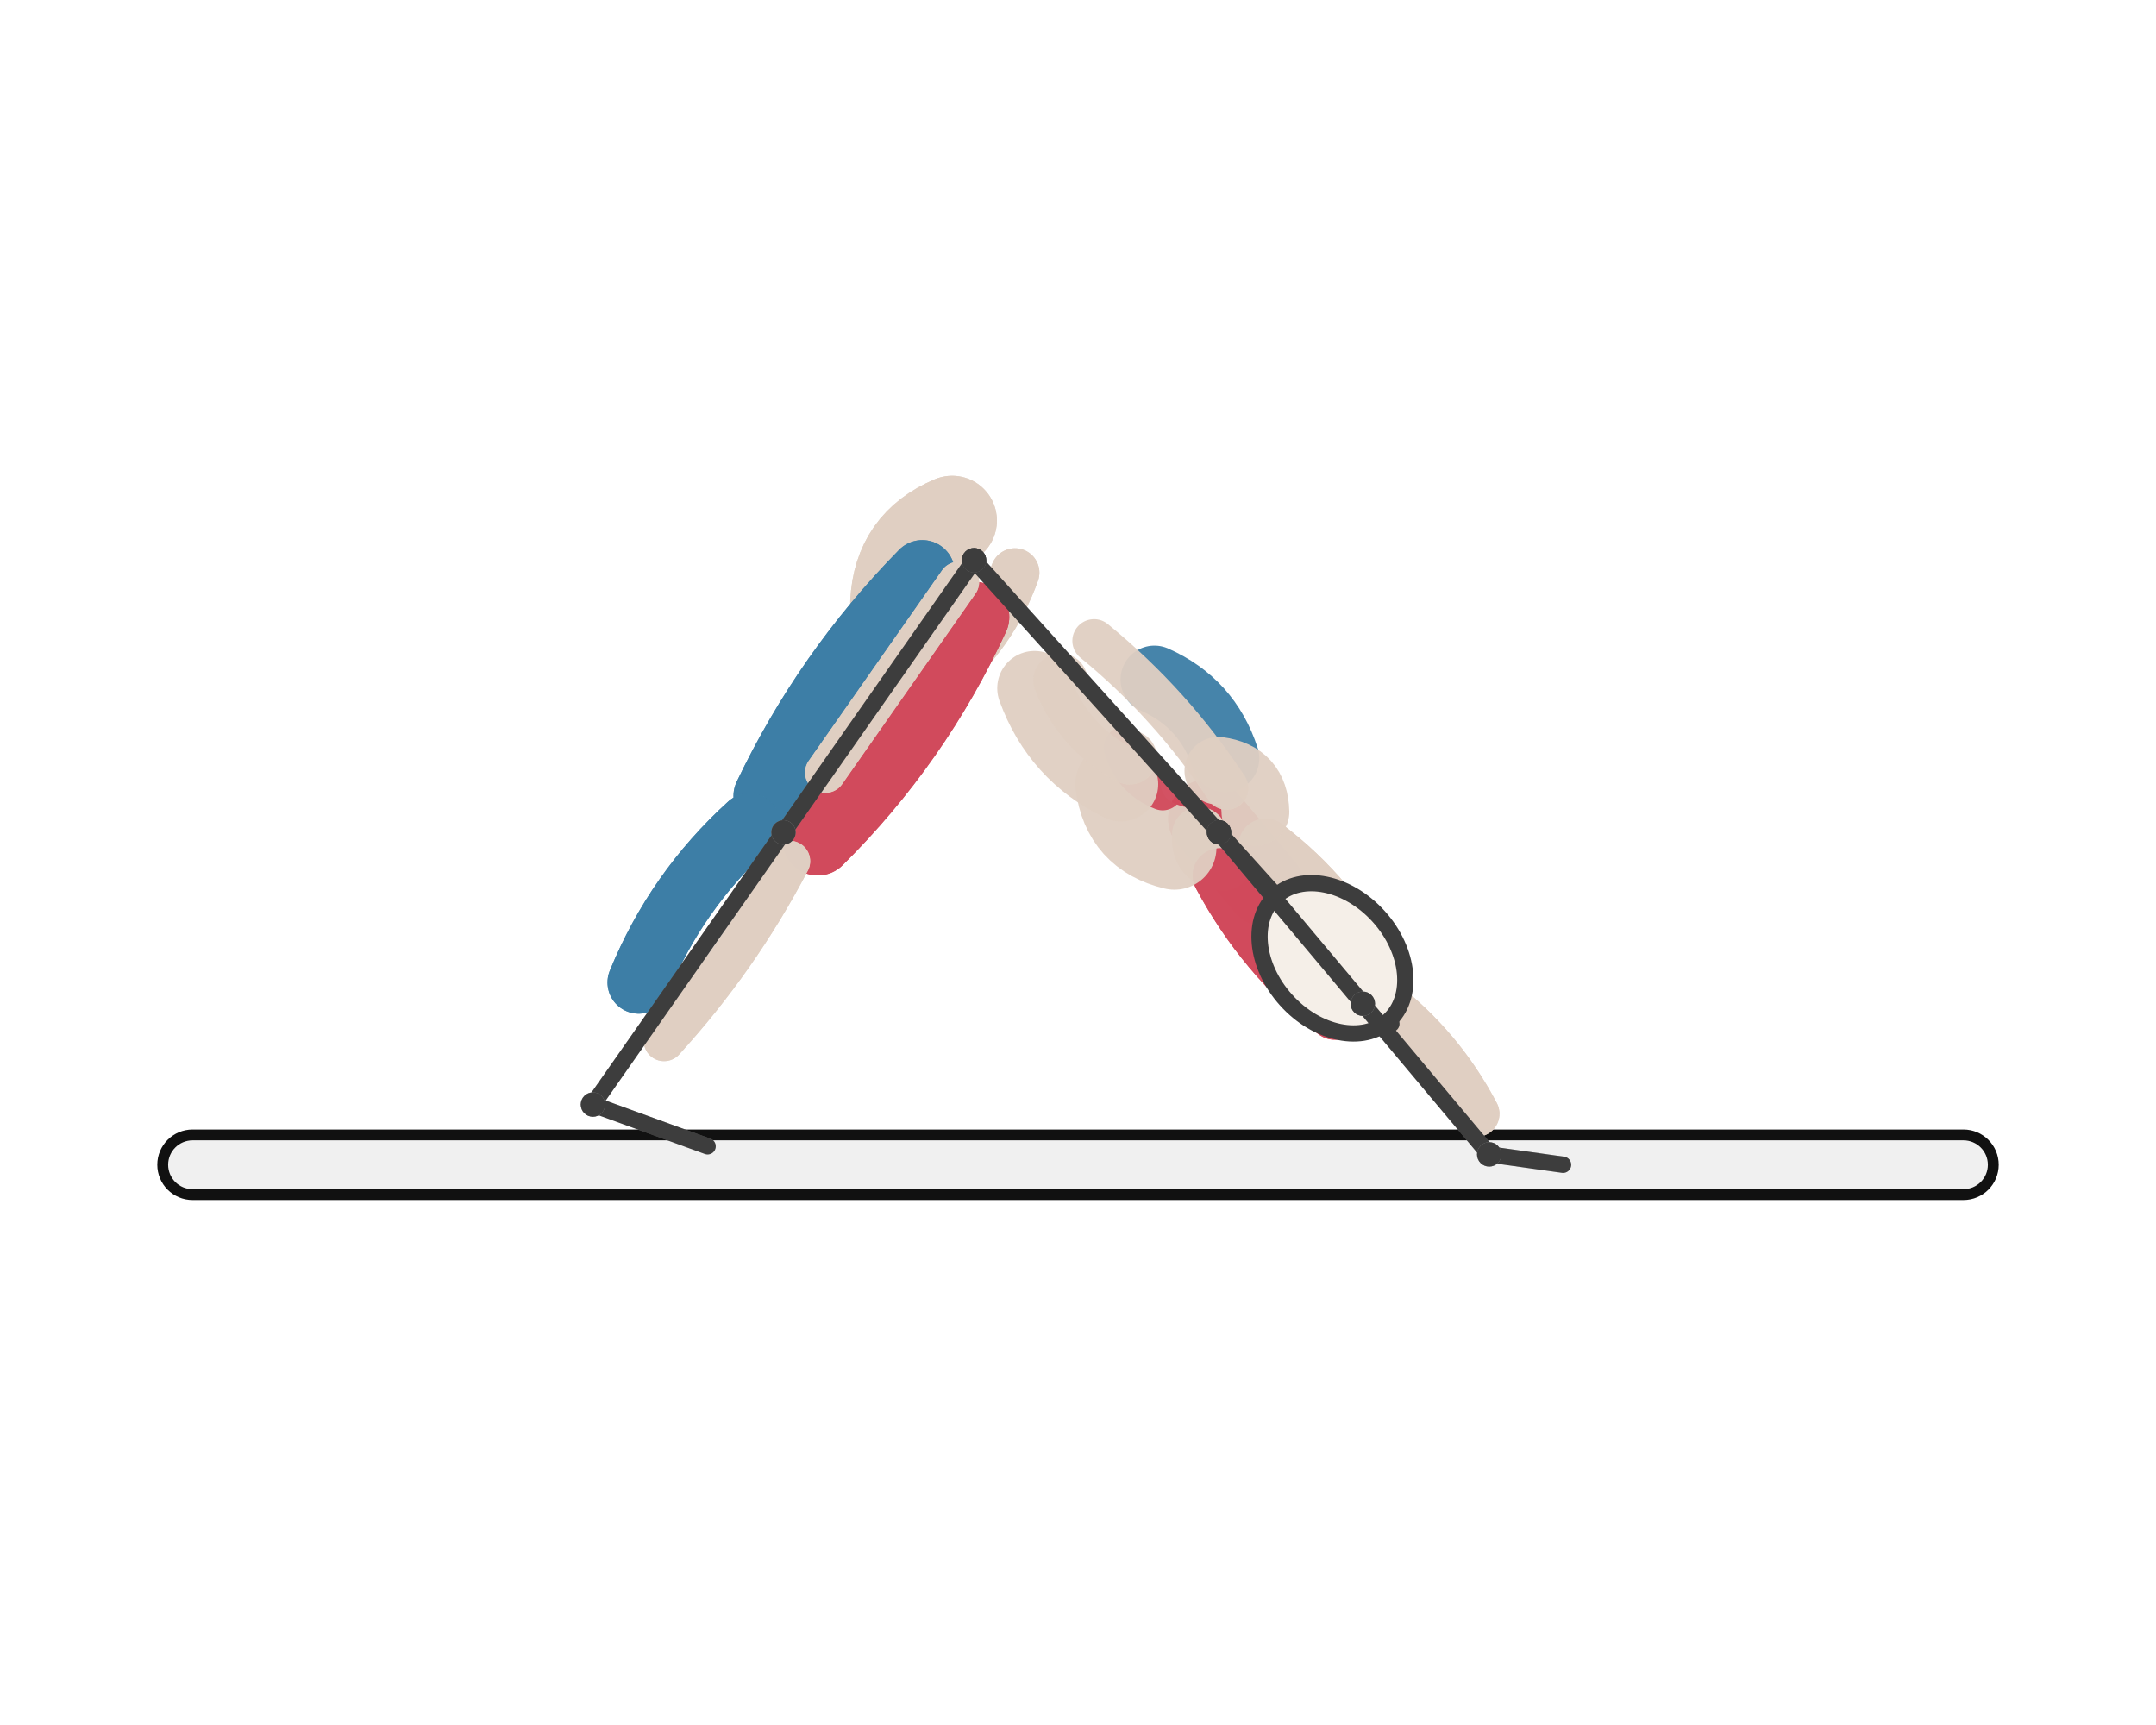
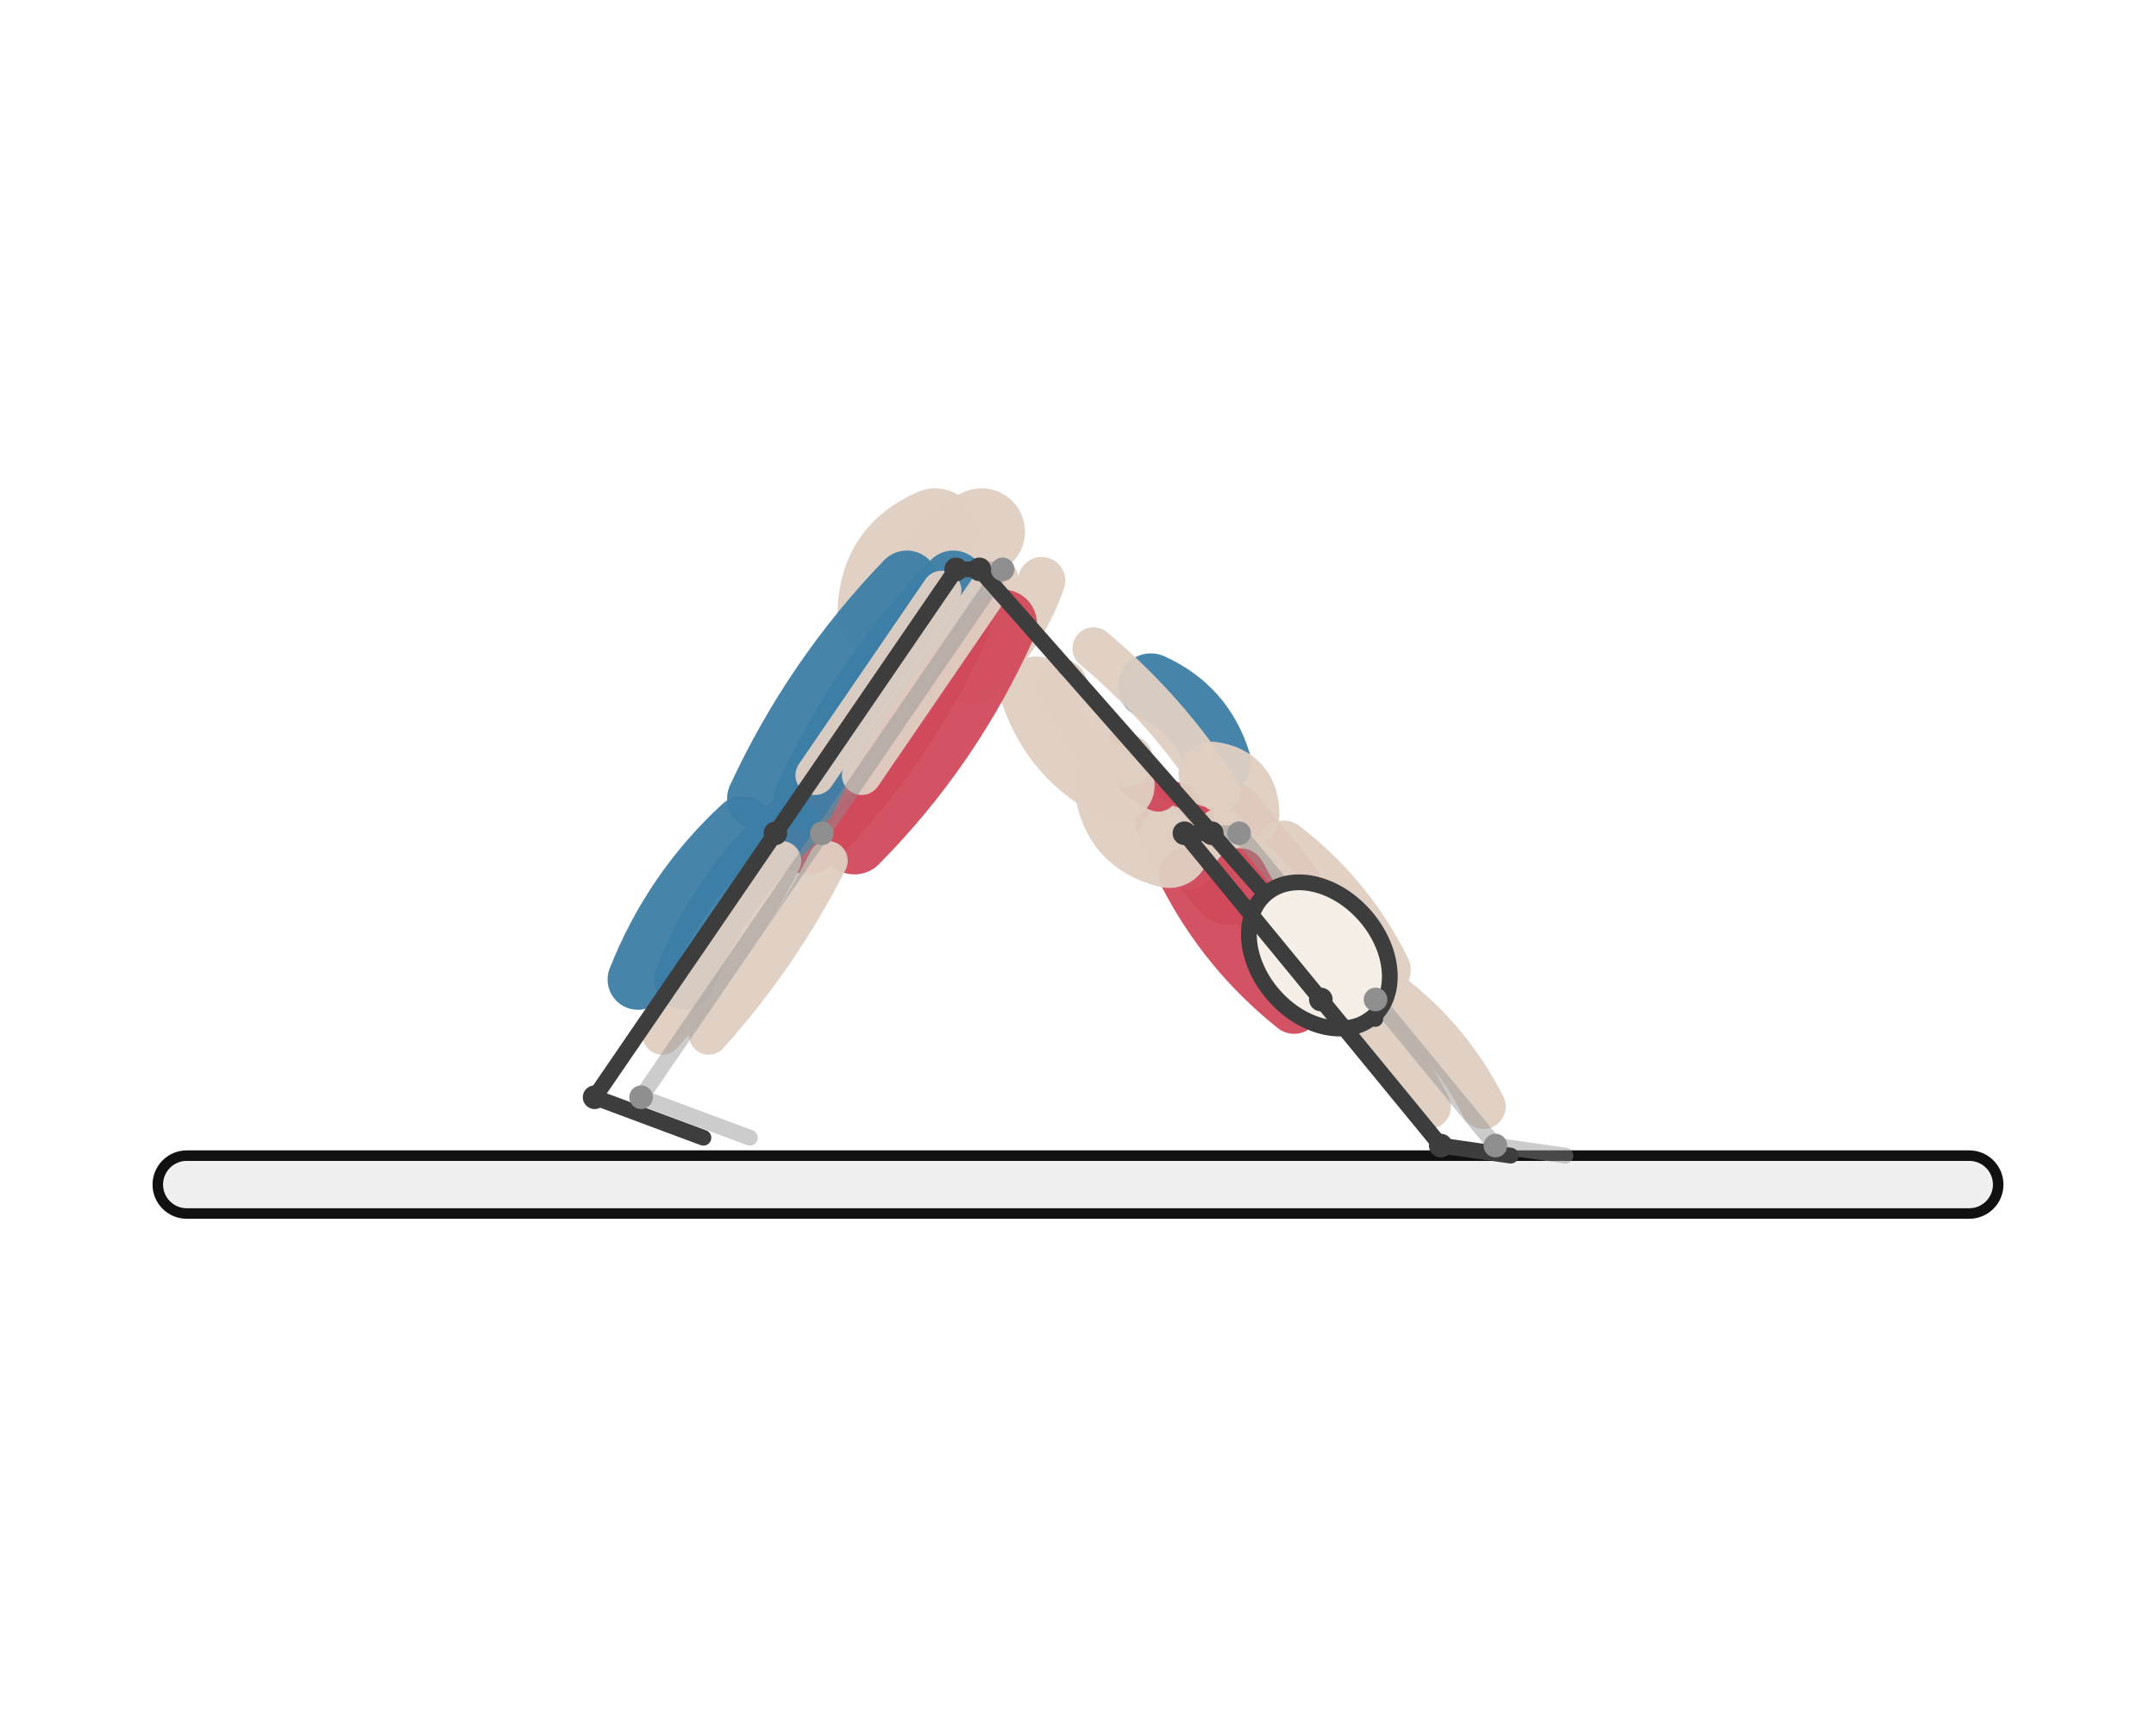
<svg xmlns="http://www.w3.org/2000/svg" viewBox="0 0 400 320" width="400" height="320" data-pose="adho-mukha-svanasana" data-style="anatomy" role="img" aria-label="Downward-Facing Dog (Adho Mukha Śvānāsana)">
  <defs>
    <marker id="asanakit-arrow" viewBox="0 0 10 10" refX="8" refY="5" markerWidth="5" markerHeight="5" orient="auto-start-reverse" markerUnits="strokeWidth">
      <path d="M 0 0 L 10 5 L 0 10 z" fill="#c1121f" />
    </marker>
  </defs>
  <rect data-layer="background" x="0" y="0" width="400" height="320" fill="#ffffff" />
  <g data-layer="props">
-     <rect data-prop="mat" x="30.189" y="210.538" width="339.623" height="11.069" rx="5.535" fill="#f0f0f0" stroke="#111111" stroke-width="2.013" />
+     <rect data-prop="mat" x="29.277" y="214.379" width="341.446" height="10.735" rx="5.367" fill="#f0f0f0" stroke="#111111" stroke-width="1.952" />
  </g>
  <g data-layer="muscles">
-     <path data-muscle="deltoid" data-muscle-state="engaged" d="M224.028,151.861Q229.364,158.221,234.7,164.581" fill="none" stroke="#d1495b" stroke-width="14.591" stroke-linecap="round" opacity="0.95" />
-     <path data-muscle="deltoid" data-muscle-state="engaged" d="M224.028,151.861Q229.364,158.221,234.7,164.581" fill="none" stroke="#d1495b" stroke-width="14.591" stroke-linecap="round" opacity="0.95" />
-     <path data-muscle="rotatorCuff" data-muscle-state="resting" d="M222.515,154.756Q222.085,159.722,227.051,160.161" fill="none" stroke="#e0cfc2" stroke-width="10.063" stroke-linecap="round" opacity="0.95" />
-     <path data-muscle="rotatorCuff" data-muscle-state="resting" d="M222.515,154.756Q222.085,159.722,227.051,160.161" fill="none" stroke="#e0cfc2" stroke-width="10.063" stroke-linecap="round" opacity="0.95" />
-     <path data-muscle="biceps" data-muscle-state="resting" d="M234.819,156.895Q247.389,166.396,254.564,180.425" fill="none" stroke="#e0cfc2" stroke-width="10.063" stroke-linecap="round" opacity="0.95" />
-     <path data-muscle="biceps" data-muscle-state="resting" d="M234.819,156.895Q247.389,166.396,254.564,180.425" fill="none" stroke="#e0cfc2" stroke-width="10.063" stroke-linecap="round" opacity="0.95" />
-     <path data-muscle="triceps" data-muscle-state="engaged" d="M226.31,162.409Q234.285,177.392,247.655,187.847" fill="none" stroke="#d1495b" stroke-width="10.063" stroke-linecap="round" opacity="0.95" />
-     <path data-muscle="triceps" data-muscle-state="engaged" d="M226.31,162.409Q234.285,177.392,247.655,187.847" fill="none" stroke="#d1495b" stroke-width="10.063" stroke-linecap="round" opacity="0.95" />
-     <path data-muscle="forearmFlexors" data-muscle-state="resting" d="M256.329,185.66Q267.415,194.214,273.915,206.618" fill="none" stroke="#e0cfc2" stroke-width="8.553" stroke-linecap="round" opacity="0.95" />
-     <path data-muscle="forearmFlexors" data-muscle-state="resting" d="M256.329,185.66Q267.415,194.214,273.915,206.618" fill="none" stroke="#e0cfc2" stroke-width="8.553" stroke-linecap="round" opacity="0.95" />
-     <path data-muscle="pectoralis" data-muscle-state="resting" d="M207.302,145.49Q208.539,155.022,217.89,157.249" fill="none" stroke="#e0cfc2" stroke-width="15.597" stroke-linecap="round" opacity="0.95" />
-     <path data-muscle="latissimus" data-muscle-state="stretched" d="M214.181,126.06Q224.034,130.424,227.345,140.68" fill="none" stroke="#3d7ea6" stroke-width="12.579" stroke-linecap="round" opacity="0.95" />
-     <path data-muscle="trapezius" data-muscle-state="resting" d="M226.047,142.999Q232.753,143.867,232.915,150.626" fill="none" stroke="#e0cfc2" stroke-width="12.579" stroke-linecap="round" opacity="0.95" />
-     <path data-muscle="serratus" data-muscle-state="engaged" d="M208.553,138.608Q210.167,144.349,215.707,146.554" fill="none" stroke="#d1495b" stroke-width="7.547" stroke-linecap="round" opacity="0.95" />
-     <path data-muscle="erectorSpinae" data-muscle-state="resting" d="M202.978,118.882Q217.378,130.663,227.589,146.215" fill="none" stroke="#e0cfc2" stroke-width="8.05" stroke-linecap="round" opacity="0.95" />
-     <path data-muscle="rectusAbdominis" data-muscle-state="resting" d="M191.937,127.673Q196.35,139.812,207.962,145.471" fill="none" stroke="#e0cfc2" stroke-width="13.836" stroke-linecap="round" opacity="0.95" />
-     <path data-muscle="obliques" data-muscle-state="resting" d="M196.733,126.232Q200.554,135.74,209.61,140.534" fill="none" stroke="#e0cfc2" stroke-width="10.063" stroke-linecap="round" opacity="0.95" />
-     <path data-muscle="gluteus" data-muscle-state="resting" d="M176.651,96.569Q166.587,100.809,166.045,111.716" fill="none" stroke="#e0cfc2" stroke-width="16.604" stroke-linecap="round" opacity="0.95" />
-     <path data-muscle="gluteus" data-muscle-state="resting" d="M176.651,96.569Q166.587,100.809,166.045,111.716" fill="none" stroke="#e0cfc2" stroke-width="16.604" stroke-linecap="round" opacity="0.95" />
-     <path data-muscle="hipFlexors" data-muscle-state="resting" d="M188.308,106.237Q184.188,117.648,174.874,125.422" fill="none" stroke="#e0cfc2" stroke-width="9.057" stroke-linecap="round" opacity="0.95" />
-     <path data-muscle="hipFlexors" data-muscle-state="resting" d="M188.308,106.237Q184.188,117.648,174.874,125.422" fill="none" stroke="#e0cfc2" stroke-width="9.057" stroke-linecap="round" opacity="0.95" />
-     <path data-muscle="quadriceps" data-muscle-state="engaged" d="M180.708,114.459Q169.964,137.785,151.719,155.86" fill="none" stroke="#d1495b" stroke-width="13.082" stroke-linecap="round" opacity="0.95" />
-     <path data-muscle="quadriceps" data-muscle-state="engaged" d="M180.708,114.459Q169.964,137.785,151.719,155.86" fill="none" stroke="#d1495b" stroke-width="13.082" stroke-linecap="round" opacity="0.95" />
-     <path data-muscle="hamstrings" data-muscle-state="stretched" d="M171.111,106.234Q153.155,124.51,142.122,147.635" fill="none" stroke="#3d7ea6" stroke-width="12.075" stroke-linecap="round" opacity="0.95" />
-     <path data-muscle="hamstrings" data-muscle-state="stretched" d="M171.111,106.234Q153.155,124.51,142.122,147.635" fill="none" stroke="#3d7ea6" stroke-width="12.075" stroke-linecap="round" opacity="0.95" />
-     <path data-muscle="adductors" data-muscle-state="resting" d="M177.884,107.966Q165.51,125.637,153.137,143.308" fill="none" stroke="#e0cfc2" stroke-width="7.547" stroke-linecap="round" opacity="0.95" />
-     <path data-muscle="adductors" data-muscle-state="resting" d="M177.884,107.966Q165.51,125.637,153.137,143.308" fill="none" stroke="#e0cfc2" stroke-width="7.547" stroke-linecap="round" opacity="0.95" />
-     <path data-muscle="gastrocnemius" data-muscle-state="stretched" d="M138.999,152.972Q125.429,165.291,118.495,182.256" fill="none" stroke="#3d7ea6" stroke-width="11.572" stroke-linecap="round" opacity="0.95" />
-     <path data-muscle="gastrocnemius" data-muscle-state="stretched" d="M138.999,152.972Q125.429,165.291,118.495,182.256" fill="none" stroke="#3d7ea6" stroke-width="11.572" stroke-linecap="round" opacity="0.95" />
-     <path data-muscle="tibialisAnterior" data-muscle-state="resting" d="M146.535,159.754Q137.033,177.93,123.203,193.077" fill="none" stroke="#e0cfc2" stroke-width="7.547" stroke-linecap="round" opacity="0.95" />
-     <path data-muscle="tibialisAnterior" data-muscle-state="resting" d="M146.535,159.754Q137.033,177.93,123.203,193.077" fill="none" stroke="#e0cfc2" stroke-width="7.547" stroke-linecap="round" opacity="0.95" />
+     <path data-muscle="deltoid" data-muscle-state="engaged" d="M227.865,152.107Q232.928,158.275,237.99,164.442" fill="none" stroke="#d1495b" stroke-width="14.151" stroke-linecap="round" opacity="0.95" />
+     <path data-muscle="deltoid" data-muscle-state="engaged" d="M217.72,152.107Q222.782,158.275,227.845,164.442" fill="none" stroke="#d1495b" stroke-width="14.151" stroke-linecap="round" opacity="0.95" />
+     <path data-muscle="rotatorCuff" data-muscle-state="resting" d="M226.411,154.849Q225.922,159.637,230.714,160.091" fill="none" stroke="#e0cfc2" stroke-width="9.759" stroke-linecap="round" opacity="0.95" />
+     <path data-muscle="rotatorCuff" data-muscle-state="resting" d="M216.266,154.849Q215.777,159.637,220.569,160.091" fill="none" stroke="#e0cfc2" stroke-width="9.759" stroke-linecap="round" opacity="0.95" />
+     <path data-muscle="biceps" data-muscle-state="resting" d="M238.135,157.097Q250.141,166.34,256.865,179.917" fill="none" stroke="#e0cfc2" stroke-width="9.759" stroke-linecap="round" opacity="0.95" />
+     <path data-muscle="biceps" data-muscle-state="resting" d="M227.99,157.097Q239.996,166.34,246.72,179.917" fill="none" stroke="#e0cfc2" stroke-width="9.759" stroke-linecap="round" opacity="0.95" />
+     <path data-muscle="triceps" data-muscle-state="engaged" d="M229.997,162.228Q237.482,176.73,250.246,186.898" fill="none" stroke="#d1495b" stroke-width="9.759" stroke-linecap="round" opacity="0.95" />
+     <path data-muscle="triceps" data-muscle-state="engaged" d="M219.852,162.228Q227.336,176.73,240.101,186.898" fill="none" stroke="#d1495b" stroke-width="9.759" stroke-linecap="round" opacity="0.95" />
+     <path data-muscle="forearmFlexors" data-muscle-state="resting" d="M258.527,184.95Q269.112,193.271,275.209,205.275" fill="none" stroke="#e0cfc2" stroke-width="8.295" stroke-linecap="round" opacity="0.95" />
+     <path data-muscle="forearmFlexors" data-muscle-state="resting" d="M248.382,184.95Q258.967,193.271,265.064,205.275" fill="none" stroke="#e0cfc2" stroke-width="8.295" stroke-linecap="round" opacity="0.95" />
+     <path data-muscle="pectoralis" data-muscle-state="resting" d="M206.871,145.751Q207.92,154.953,216.915,157.156" fill="none" stroke="#e0cfc2" stroke-width="15.127" stroke-linecap="round" opacity="0.95" />
+     <path data-muscle="latissimus" data-muscle-state="stretched" d="M213.522,127.306Q222.969,131.573,226.009,141.484" fill="none" stroke="#3d7ea6" stroke-width="12.199" stroke-linecap="round" opacity="0.95" />
+     <path data-muscle="trapezius" data-muscle-state="resting" d="M224.761,143.678Q231.223,144.554,231.276,151.075" fill="none" stroke="#e0cfc2" stroke-width="12.199" stroke-linecap="round" opacity="0.95" />
+     <path data-muscle="serratus" data-muscle-state="engaged" d="M208.096,139.199Q209.567,144.745,214.883,146.905" fill="none" stroke="#d1495b" stroke-width="7.319" stroke-linecap="round" opacity="0.95" />
+     <path data-muscle="erectorSpinae" data-muscle-state="resting" d="M202.871,120.267Q216.594,131.715,226.216,146.774" fill="none" stroke="#e0cfc2" stroke-width="7.807" stroke-linecap="round" opacity="0.95" />
+     <path data-muscle="rectusAbdominis" data-muscle-state="resting" d="M192.299,128.483Q196.375,140.218,207.501,145.744" fill="none" stroke="#e0cfc2" stroke-width="13.419" stroke-linecap="round" opacity="0.95" />
+     <path data-muscle="obliques" data-muscle-state="resting" d="M196.88,127.185Q200.424,136.378,209.095,141.056" fill="none" stroke="#e0cfc2" stroke-width="9.759" stroke-linecap="round" opacity="0.95" />
+     <path data-muscle="gluteus" data-muscle-state="resting" d="M182.12,98.637Q172.44,102.797,172.059,113.326" fill="none" stroke="#e0cfc2" stroke-width="16.102" stroke-linecap="round" opacity="0.95" />
+     <path data-muscle="gluteus" data-muscle-state="resting" d="M173.497,98.637Q163.817,102.797,163.436,113.326" fill="none" stroke="#e0cfc2" stroke-width="16.102" stroke-linecap="round" opacity="0.95" />
+     <path data-muscle="hipFlexors" data-muscle-state="resting" d="M193.263,107.708Q189.427,118.748,180.519,126.314" fill="none" stroke="#e0cfc2" stroke-width="8.783" stroke-linecap="round" opacity="0.95" />
+     <path data-muscle="hipFlexors" data-muscle-state="resting" d="M184.639,107.708Q180.804,118.748,171.896,126.314" fill="none" stroke="#e0cfc2" stroke-width="8.783" stroke-linecap="round" opacity="0.95" />
+     <path data-muscle="quadriceps" data-muscle-state="engaged" d="M186.045,115.712Q175.959,138.296,158.546,155.862" fill="none" stroke="#d1495b" stroke-width="12.687" stroke-linecap="round" opacity="0.95" />
+     <path data-muscle="quadriceps" data-muscle-state="engaged" d="M177.422,115.712Q167.335,138.296,149.922,155.862" fill="none" stroke="#d1495b" stroke-width="12.687" stroke-linecap="round" opacity="0.95" />
+     <path data-muscle="hamstrings" data-muscle-state="stretched" d="M176.871,107.99Q159.74,125.749,149.372,148.141" fill="none" stroke="#3d7ea6" stroke-width="11.711" stroke-linecap="round" opacity="0.95" />
+     <path data-muscle="hamstrings" data-muscle-state="stretched" d="M168.248,107.99Q151.116,125.749,140.748,148.141" fill="none" stroke="#3d7ea6" stroke-width="11.711" stroke-linecap="round" opacity="0.95" />
+     <path data-muscle="adductors" data-muscle-state="resting" d="M183.332,109.538Q171.594,126.675,159.857,143.813" fill="none" stroke="#e0cfc2" stroke-width="7.319" stroke-linecap="round" opacity="0.95" />
+     <path data-muscle="adductors" data-muscle-state="resting" d="M174.708,109.538Q162.971,126.675,151.233,143.813" fill="none" stroke="#e0cfc2" stroke-width="7.319" stroke-linecap="round" opacity="0.95" />
+     <path data-muscle="gastrocnemius" data-muscle-state="stretched" d="M146.412,153.307Q133.446,165.287,126.961,181.706" fill="none" stroke="#3d7ea6" stroke-width="11.223" stroke-linecap="round" opacity="0.95" />
+     <path data-muscle="gastrocnemius" data-muscle-state="stretched" d="M137.789,153.307Q124.822,165.287,118.338,181.706" fill="none" stroke="#3d7ea6" stroke-width="11.223" stroke-linecap="round" opacity="0.95" />
+     <path data-muscle="tibialisAnterior" data-muscle-state="resting" d="M153.617,159.68Q144.664,177.286,131.483,191.996" fill="none" stroke="#e0cfc2" stroke-width="7.319" stroke-linecap="round" opacity="0.95" />
+     <path data-muscle="tibialisAnterior" data-muscle-state="resting" d="M144.994,159.68Q136.04,177.286,122.86,191.996" fill="none" stroke="#e0cfc2" stroke-width="7.319" stroke-linecap="round" opacity="0.95" />
  </g>
  <g data-layer="figure">
-     <line data-bone="upperArmL" data-side="left" x1="226.162" y1="154.405" x2="252.844" y2="186.203" stroke="#8f8f8f" stroke-width="3.019" stroke-linecap="round" opacity="0.45" />
-     <line data-bone="forearmL" data-side="left" x1="252.844" y1="186.203" x2="276.291" y2="214.147" stroke="#8f8f8f" stroke-width="3.019" stroke-linecap="round" opacity="0.45" />
-     <line data-bone="handL" data-side="left" x1="276.291" y1="214.147" x2="289.993" y2="216.073" stroke="#8f8f8f" stroke-width="3.019" stroke-linecap="round" opacity="0.45" />
-     <line data-bone="footL" data-side="left" x1="110.007" y1="204.905" x2="131.283" y2="212.648" stroke="#8f8f8f" stroke-width="3.019" stroke-linecap="round" opacity="0.45" />
-     <line data-bone="shinL" data-side="left" x1="145.359" y1="154.416" x2="110.007" y2="204.905" stroke="#8f8f8f" stroke-width="3.019" stroke-linecap="round" opacity="0.45" />
-     <line data-bone="thighL" data-side="left" x1="180.712" y1="103.927" x2="145.359" y2="154.416" stroke="#8f8f8f" stroke-width="3.019" stroke-linecap="round" opacity="0.45" />
-     <line data-bone="clavicleL" data-side="left" x1="226.162" y1="154.405" x2="226.162" y2="154.405" stroke="#8f8f8f" stroke-width="3.019" stroke-linecap="round" opacity="0.45" />
-     <line data-bone="hipL" data-side="left" x1="180.712" y1="103.927" x2="180.712" y2="103.927" stroke="#8f8f8f" stroke-width="3.019" stroke-linecap="round" opacity="0.45" />
-     <line data-bone="pelvis" data-side="center" x1="180.712" y1="103.927" x2="197.545" y2="122.623" stroke="#3d3d3d" stroke-width="3.019" stroke-linecap="round" />
-     <line data-bone="spine" data-side="center" x1="197.545" y1="122.623" x2="226.162" y2="154.405" stroke="#3d3d3d" stroke-width="3.019" stroke-linecap="round" />
-     <line data-bone="neck" data-side="center" x1="226.162" y1="154.405" x2="236.262" y2="165.622" stroke="#3d3d3d" stroke-width="3.019" stroke-linecap="round" />
-     <line data-bone="head" data-side="center" x1="236.262" y1="165.622" x2="258.146" y2="189.927" stroke="#3d3d3d" stroke-width="3.019" stroke-linecap="round" />
-     <ellipse data-part="head" cx="247.204" cy="177.774" rx="11.572" ry="15.597" transform="rotate(138.000 247.204 177.774)" fill="#f5efe8" stroke="#3d3d3d" stroke-width="3.019" />
-     <line data-bone="hipR" data-side="right" x1="180.712" y1="103.927" x2="180.712" y2="103.927" stroke="#3d3d3d" stroke-width="3.019" stroke-linecap="round" />
-     <line data-bone="clavicleR" data-side="right" x1="226.162" y1="154.405" x2="226.162" y2="154.405" stroke="#3d3d3d" stroke-width="3.019" stroke-linecap="round" />
-     <line data-bone="footR" data-side="right" x1="110.007" y1="204.905" x2="131.283" y2="212.648" stroke="#3d3d3d" stroke-width="3.019" stroke-linecap="round" />
-     <line data-bone="shinR" data-side="right" x1="145.359" y1="154.416" x2="110.007" y2="204.905" stroke="#3d3d3d" stroke-width="3.019" stroke-linecap="round" />
-     <line data-bone="thighR" data-side="right" x1="180.712" y1="103.927" x2="145.359" y2="154.416" stroke="#3d3d3d" stroke-width="3.019" stroke-linecap="round" />
-     <line data-bone="upperArmR" data-side="right" x1="226.162" y1="154.405" x2="252.844" y2="186.203" stroke="#3d3d3d" stroke-width="3.019" stroke-linecap="round" />
-     <line data-bone="forearmR" data-side="right" x1="252.844" y1="186.203" x2="276.291" y2="214.147" stroke="#3d3d3d" stroke-width="3.019" stroke-linecap="round" />
-     <line data-bone="handR" data-side="right" x1="276.291" y1="214.147" x2="289.993" y2="216.073" stroke="#3d3d3d" stroke-width="3.019" stroke-linecap="round" />
+     <line data-bone="footL" data-side="left" x1="118.943" y1="203.549" x2="139.126" y2="211.059" stroke="#8f8f8f" stroke-width="2.928" stroke-linecap="round" opacity="0.45" />
+     <line data-bone="shinL" data-side="left" x1="152.479" y1="154.585" x2="118.943" y2="203.549" stroke="#8f8f8f" stroke-width="2.928" stroke-linecap="round" opacity="0.45" />
+     <line data-bone="thighL" data-side="left" x1="186.015" y1="105.621" x2="152.479" y2="154.585" stroke="#8f8f8f" stroke-width="2.928" stroke-linecap="round" opacity="0.45" />
+     <line data-bone="upperArmL" data-side="left" x1="229.89" y1="154.574" x2="255.201" y2="185.412" stroke="#8f8f8f" stroke-width="2.928" stroke-linecap="round" opacity="0.45" />
+     <line data-bone="hipL" data-side="left" x1="181.703" y1="105.621" x2="186.015" y2="105.621" stroke="#8f8f8f" stroke-width="2.928" stroke-linecap="round" opacity="0.45" />
+     <line data-bone="forearmL" data-side="left" x1="255.201" y1="185.412" x2="277.444" y2="212.512" stroke="#8f8f8f" stroke-width="2.928" stroke-linecap="round" opacity="0.45" />
+     <line data-bone="handL" data-side="left" x1="277.444" y1="212.512" x2="290.441" y2="214.379" stroke="#8f8f8f" stroke-width="2.928" stroke-linecap="round" opacity="0.45" />
+     <line data-bone="clavicleL" data-side="left" x1="224.818" y1="154.574" x2="229.89" y2="154.574" stroke="#8f8f8f" stroke-width="2.928" stroke-linecap="round" opacity="0.45" />
+     <line data-bone="pelvis" data-side="center" x1="181.703" y1="105.621" x2="197.671" y2="123.751" stroke="#3d3d3d" stroke-width="2.928" stroke-linecap="round" />
+     <line data-bone="spine" data-side="center" x1="197.671" y1="123.751" x2="224.818" y2="154.574" stroke="#3d3d3d" stroke-width="2.928" stroke-linecap="round" />
+     <line data-bone="footR" data-side="right" x1="110.32" y1="203.549" x2="130.502" y2="211.059" stroke="#3d3d3d" stroke-width="2.928" stroke-linecap="round" />
+     <line data-bone="shinR" data-side="right" x1="143.855" y1="154.585" x2="110.32" y2="203.549" stroke="#3d3d3d" stroke-width="2.928" stroke-linecap="round" />
+     <line data-bone="hipR" data-side="right" x1="181.703" y1="105.621" x2="177.391" y2="105.621" stroke="#3d3d3d" stroke-width="2.928" stroke-linecap="round" />
+     <line data-bone="neck" data-side="center" x1="224.818" y1="154.574" x2="234.399" y2="165.453" stroke="#3d3d3d" stroke-width="2.928" stroke-linecap="round" />
+     <line data-bone="head" data-side="center" x1="234.399" y1="165.453" x2="255.158" y2="189.023" stroke="#3d3d3d" stroke-width="2.928" stroke-linecap="round" />
+     <ellipse data-part="head" cx="244.778" cy="177.238" rx="11.223" ry="15.127" transform="rotate(138.629 244.778 177.238)" fill="#f5efe8" stroke="#3d3d3d" stroke-width="2.928" />
+     <line data-bone="thighR" data-side="right" x1="177.391" y1="105.621" x2="143.855" y2="154.585" stroke="#3d3d3d" stroke-width="2.928" stroke-linecap="round" />
+     <line data-bone="clavicleR" data-side="right" x1="224.818" y1="154.574" x2="219.745" y2="154.574" stroke="#3d3d3d" stroke-width="2.928" stroke-linecap="round" />
+     <line data-bone="upperArmR" data-side="right" x1="219.745" y1="154.574" x2="245.056" y2="185.412" stroke="#3d3d3d" stroke-width="2.928" stroke-linecap="round" />
+     <line data-bone="forearmR" data-side="right" x1="245.056" y1="185.412" x2="267.298" y2="212.512" stroke="#3d3d3d" stroke-width="2.928" stroke-linecap="round" />
+     <line data-bone="handR" data-side="right" x1="267.298" y1="212.512" x2="280.296" y2="214.379" stroke="#3d3d3d" stroke-width="2.928" stroke-linecap="round" />
    <g data-part="joints">
-       <circle data-joint="shoulderL" cx="226.162" cy="154.405" r="2.264" fill="#8f8f8f" />
-       <circle data-joint="elbowL" cx="252.844" cy="186.203" r="2.264" fill="#8f8f8f" />
-       <circle data-joint="wristL" cx="276.291" cy="214.147" r="2.264" fill="#8f8f8f" />
-       <circle data-joint="shoulderR" cx="226.162" cy="154.405" r="2.264" fill="#3d3d3d" />
-       <circle data-joint="elbowR" cx="252.844" cy="186.203" r="2.264" fill="#3d3d3d" />
-       <circle data-joint="wristR" cx="276.291" cy="214.147" r="2.264" fill="#3d3d3d" />
-       <circle data-joint="hipJointL" cx="180.712" cy="103.927" r="2.264" fill="#8f8f8f" />
-       <circle data-joint="kneeL" cx="145.359" cy="154.416" r="2.264" fill="#8f8f8f" />
-       <circle data-joint="ankleL" cx="110.007" cy="204.905" r="2.264" fill="#8f8f8f" />
-       <circle data-joint="hipJointR" cx="180.712" cy="103.927" r="2.264" fill="#3d3d3d" />
-       <circle data-joint="kneeR" cx="145.359" cy="154.416" r="2.264" fill="#3d3d3d" />
-       <circle data-joint="ankleR" cx="110.007" cy="204.905" r="2.264" fill="#3d3d3d" />
-       <circle data-joint="chest" cx="226.162" cy="154.405" r="2.264" fill="#3d3d3d" />
-       <circle data-joint="hipCenter" cx="180.712" cy="103.927" r="2.264" fill="#3d3d3d" />
+       <circle data-joint="shoulderL" cx="229.89" cy="154.574" r="2.196" fill="#8f8f8f" />
+       <circle data-joint="elbowL" cx="255.201" cy="185.412" r="2.196" fill="#8f8f8f" />
+       <circle data-joint="wristL" cx="277.444" cy="212.512" r="2.196" fill="#8f8f8f" />
+       <circle data-joint="shoulderR" cx="219.745" cy="154.574" r="2.196" fill="#3d3d3d" />
+       <circle data-joint="elbowR" cx="245.056" cy="185.412" r="2.196" fill="#3d3d3d" />
+       <circle data-joint="wristR" cx="267.298" cy="212.512" r="2.196" fill="#3d3d3d" />
+       <circle data-joint="hipJointL" cx="186.015" cy="105.621" r="2.196" fill="#8f8f8f" />
+       <circle data-joint="kneeL" cx="152.479" cy="154.585" r="2.196" fill="#8f8f8f" />
+       <circle data-joint="ankleL" cx="118.943" cy="203.549" r="2.196" fill="#8f8f8f" />
+       <circle data-joint="hipJointR" cx="177.391" cy="105.621" r="2.196" fill="#3d3d3d" />
+       <circle data-joint="kneeR" cx="143.855" cy="154.585" r="2.196" fill="#3d3d3d" />
+       <circle data-joint="ankleR" cx="110.32" cy="203.549" r="2.196" fill="#3d3d3d" />
+       <circle data-joint="chest" cx="224.818" cy="154.574" r="2.196" fill="#3d3d3d" />
+       <circle data-joint="hipCenter" cx="181.703" cy="105.621" r="2.196" fill="#3d3d3d" />
    </g>
  </g>
</svg>
